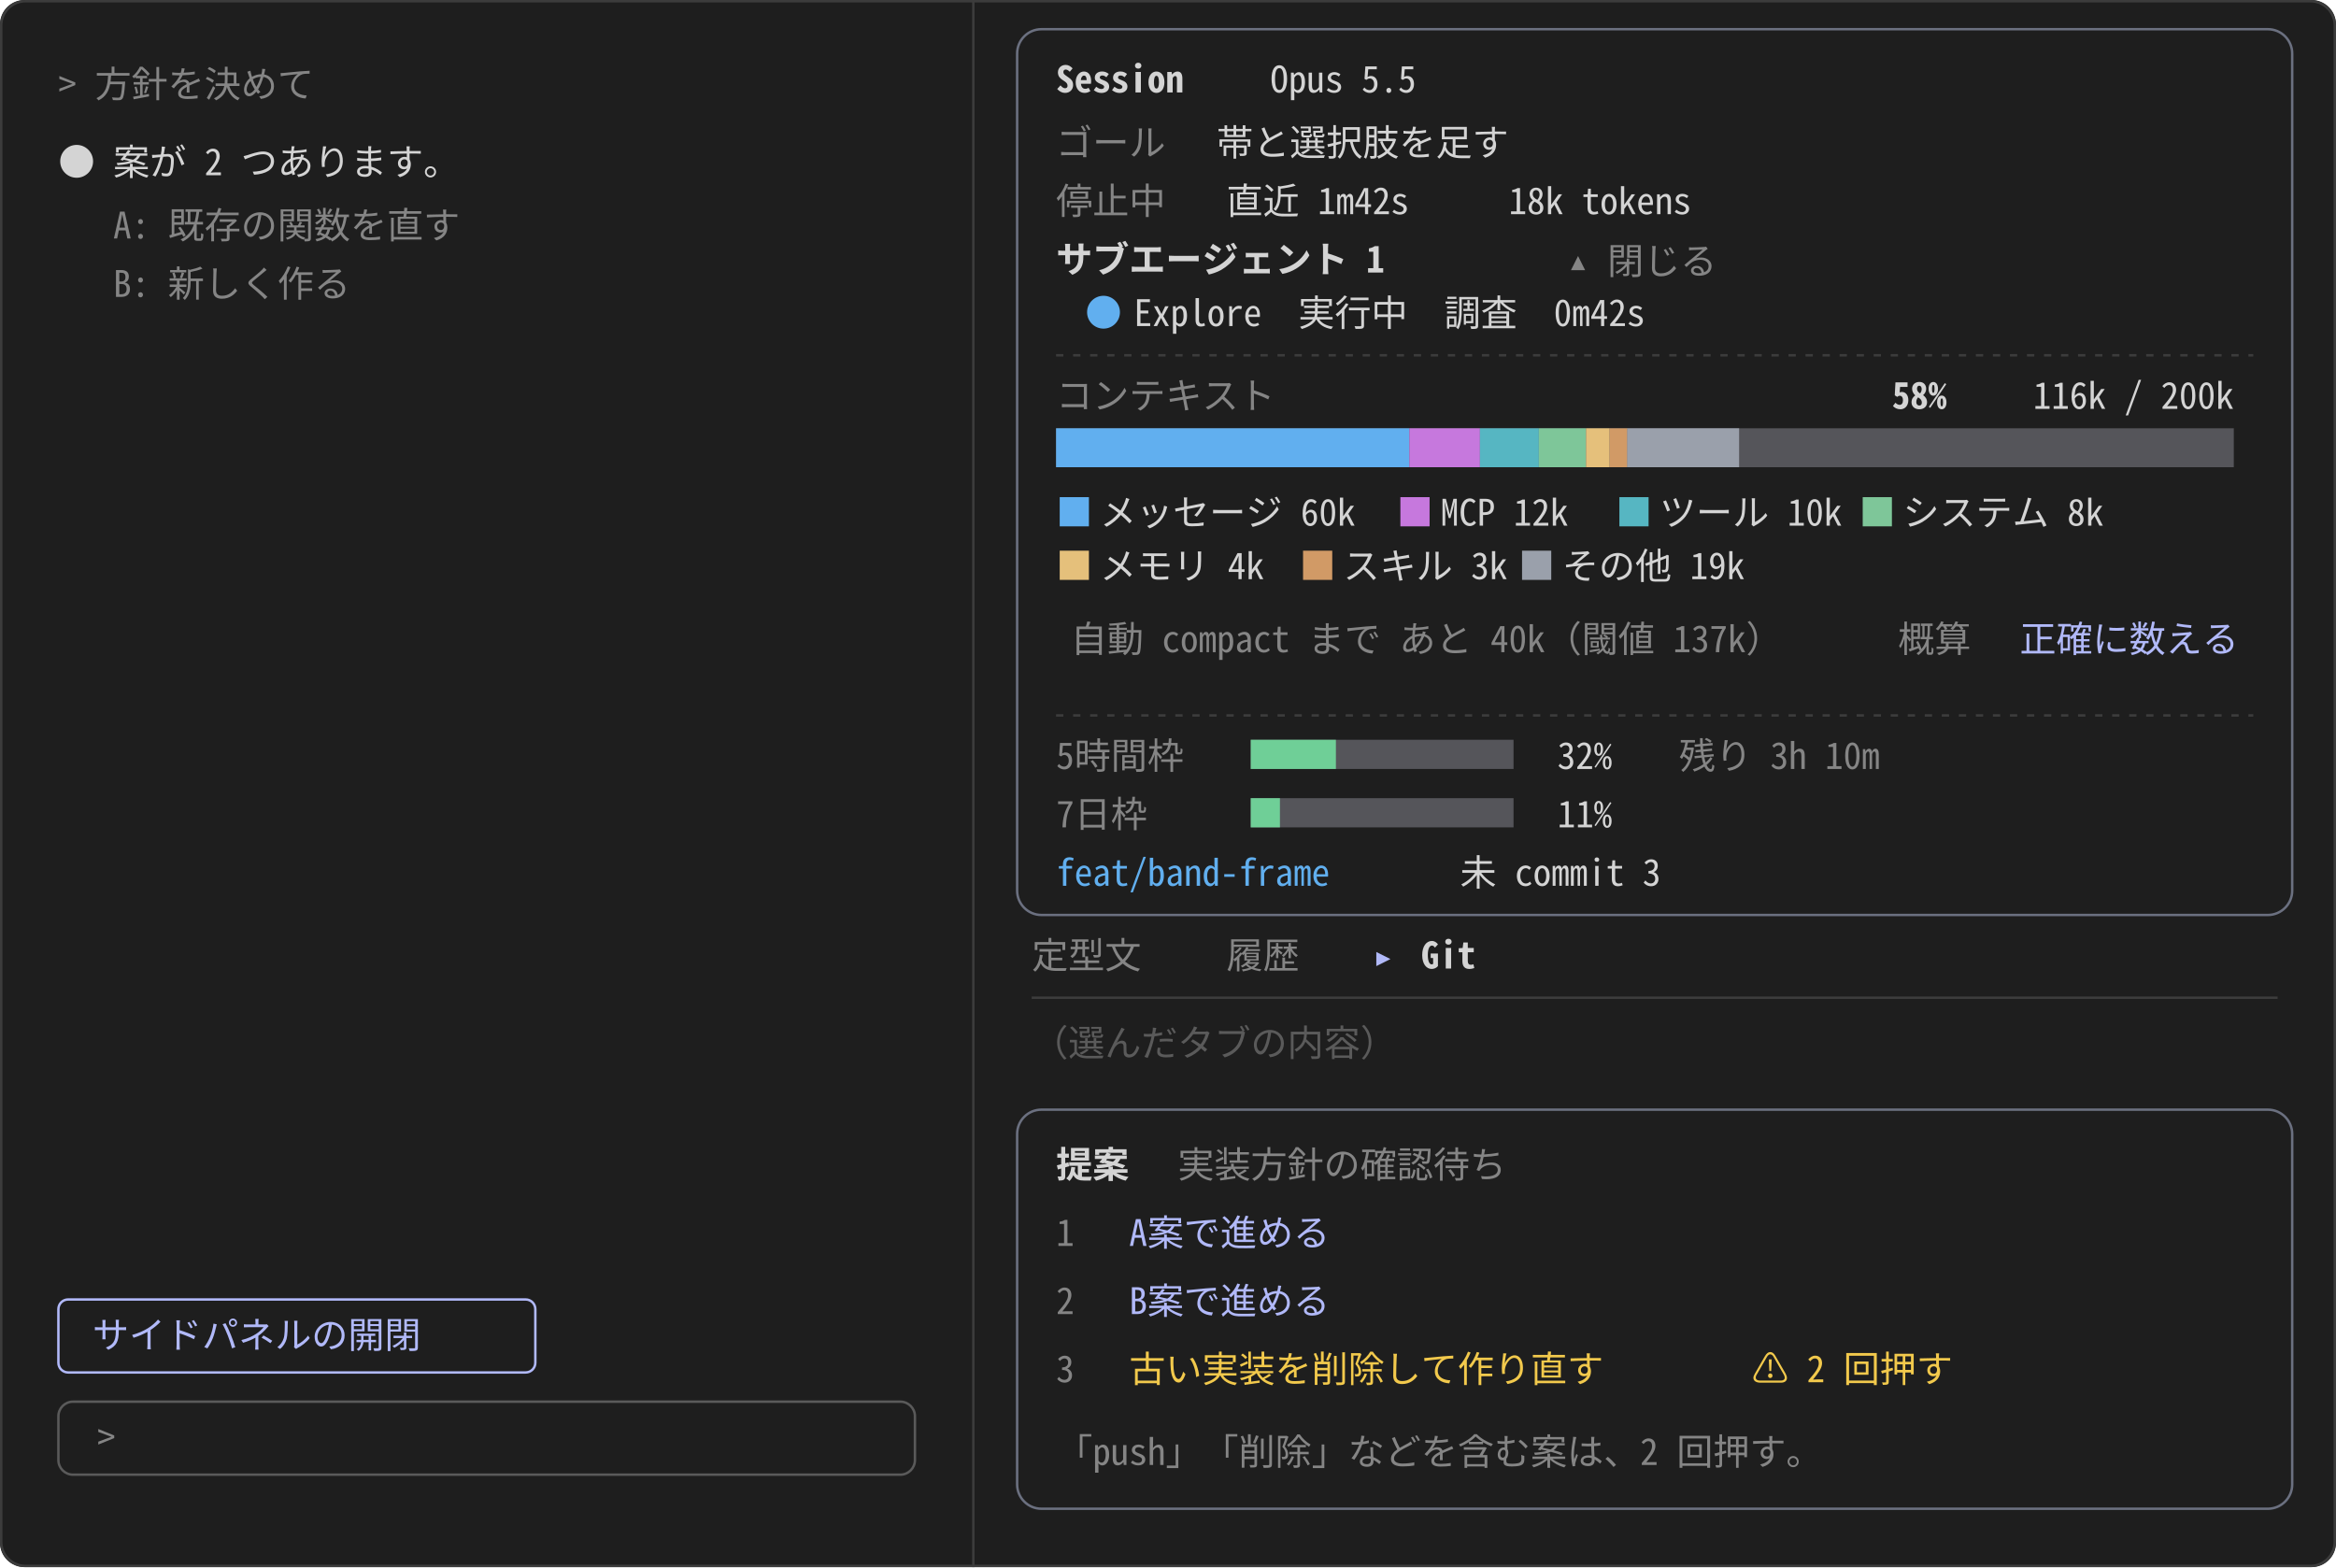
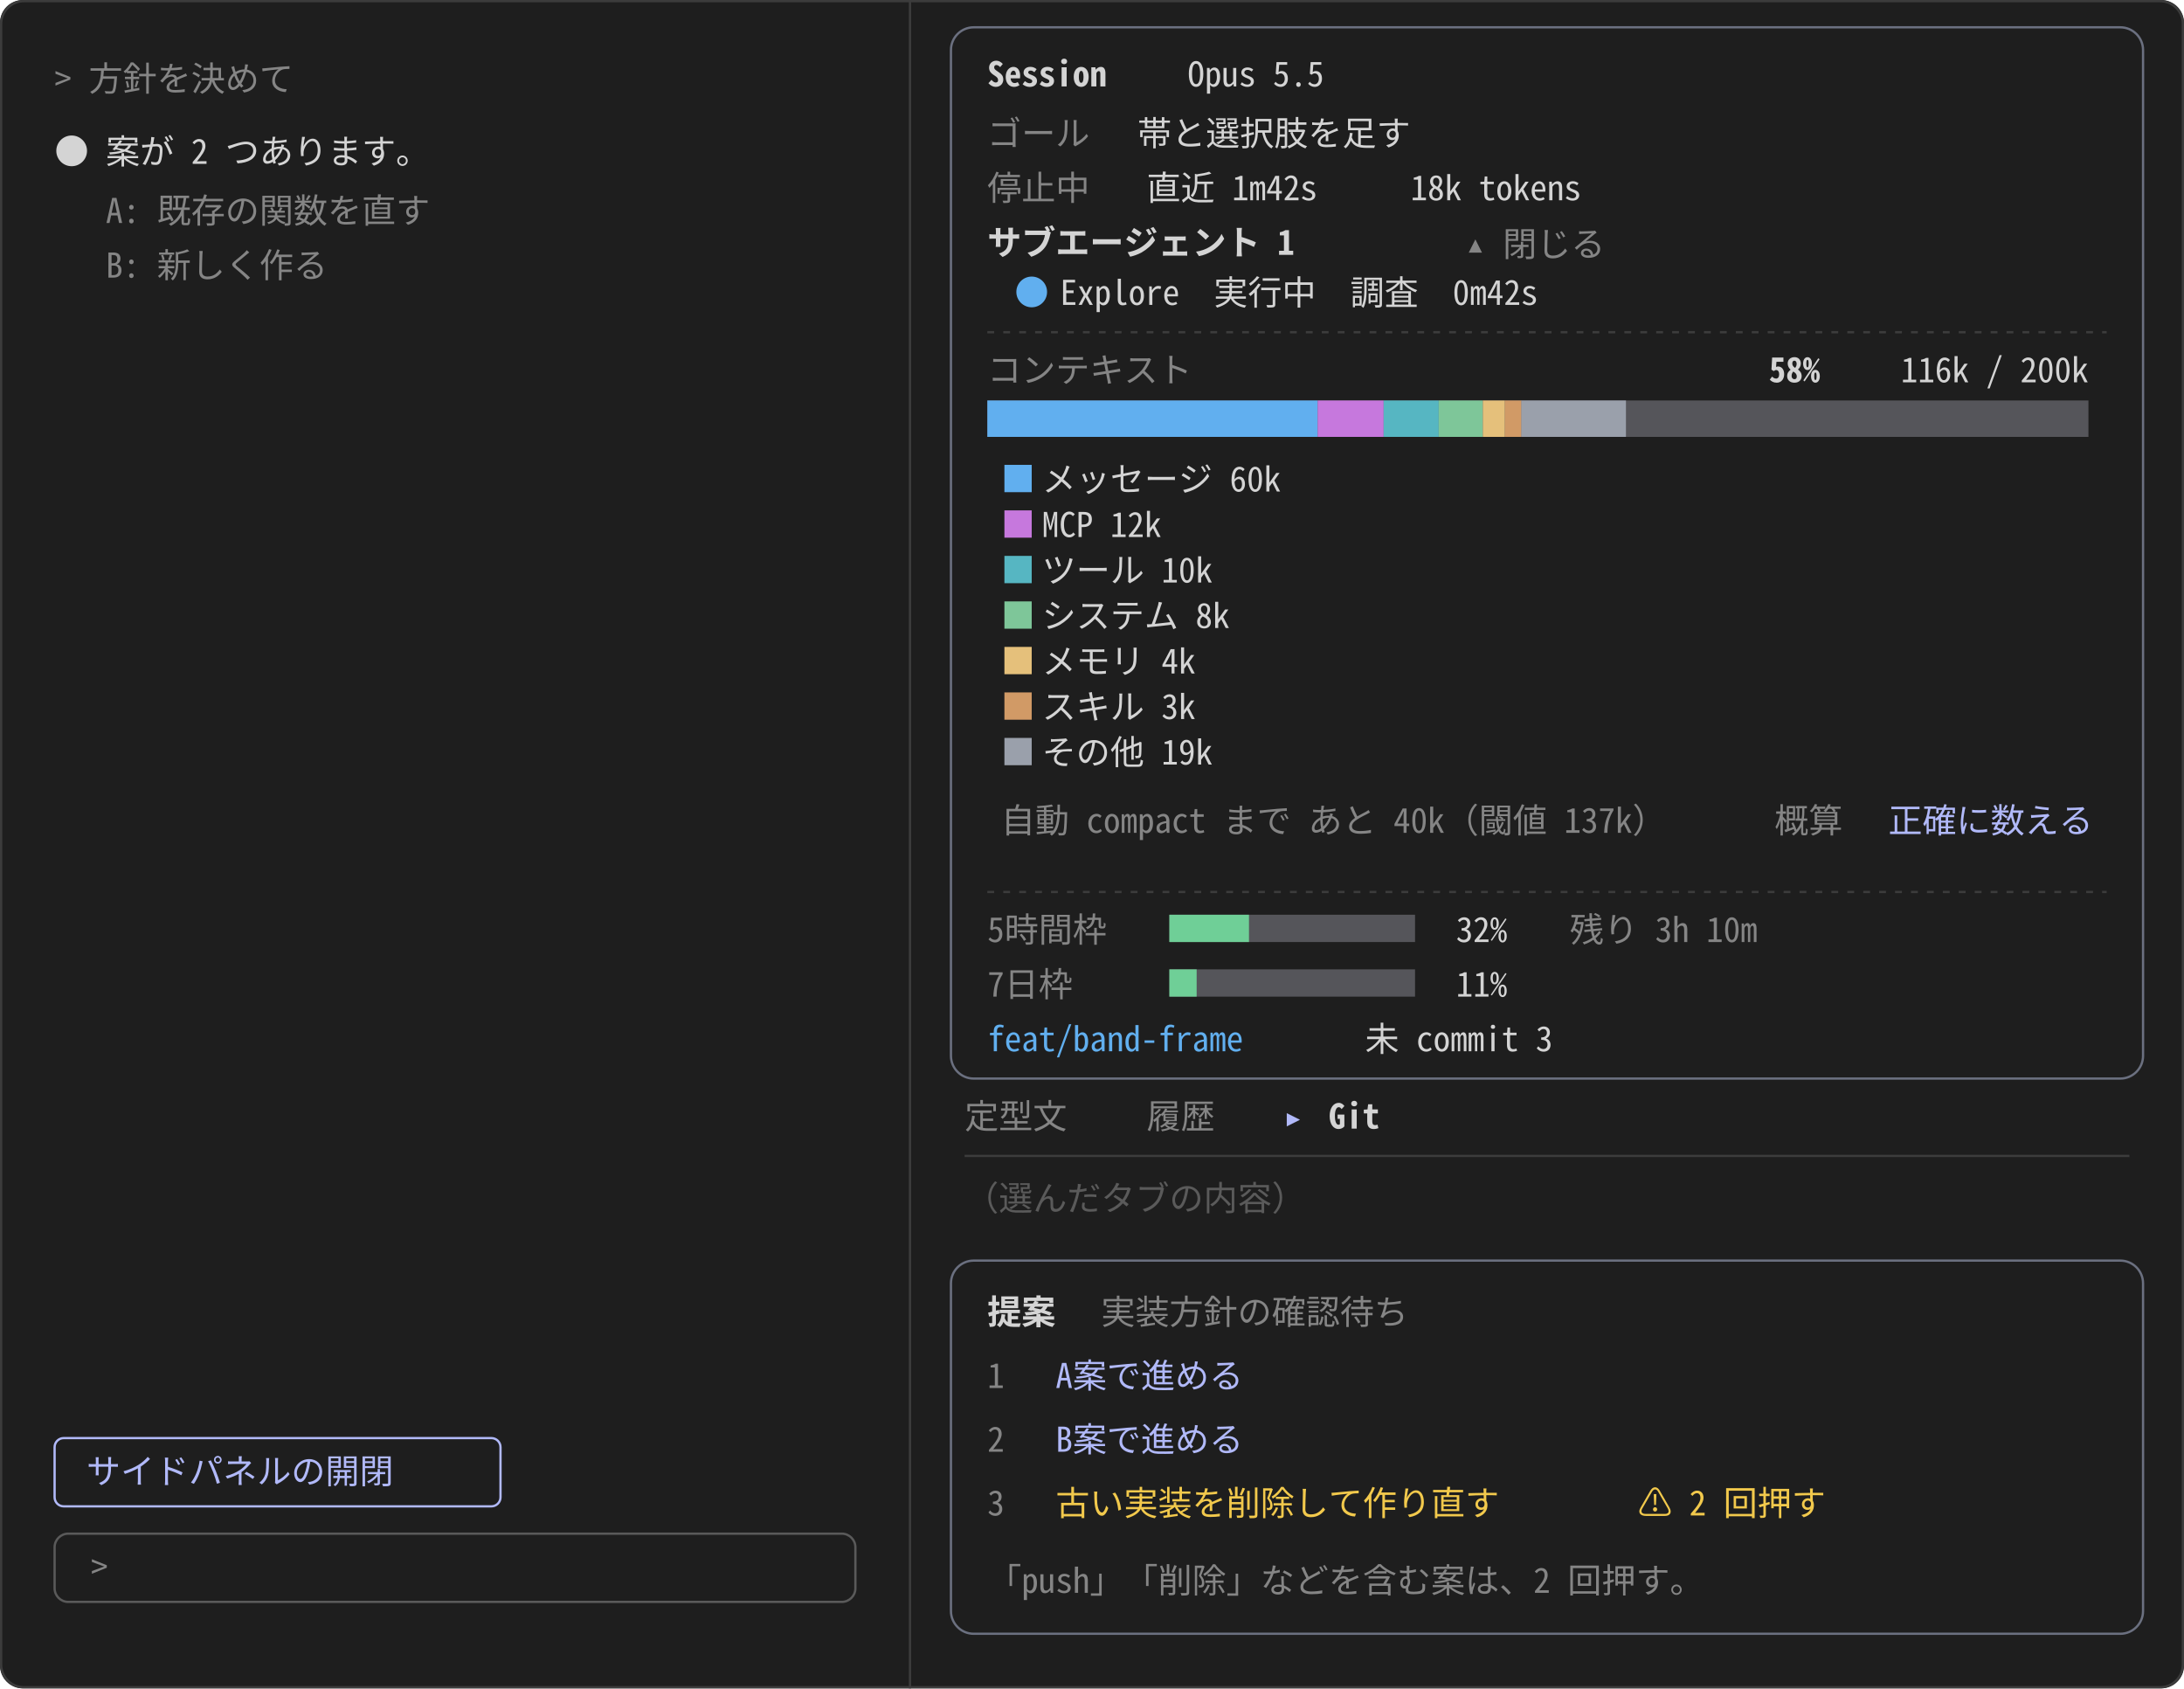
- <svg xmlns="http://www.w3.org/2000/svg" xml:space="preserve" viewBox="0 0 960 644" width="960" height="644" role="img" aria-labelledby="t d" font-family="Consolas, 'Cascadia Mono', 'Noto Sans Mono CJK JP', 'MS Gothic', monospace" font-size="15">
-   <rect x="0" y="0" width="960" height="644" rx="10" fill="#1e1e1e" />
-   <rect x="0.5" y="0.5" width="959" height="643" rx="10" fill="none" stroke="#3c3c3c" />
+ <svg xmlns="http://www.w3.org/2000/svg" xml:space="preserve" viewBox="0 0 960 742" width="960" height="742" role="img" aria-labelledby="t d" font-family="Consolas, 'Cascadia Mono', 'Noto Sans Mono CJK JP', 'MS Gothic', monospace" font-size="15">
+   <rect x="0" y="0" width="960" height="742" rx="10" fill="#1e1e1e" />
+   <rect x="0.5" y="0.5" width="959" height="741" rx="10" fill="none" stroke="#3c3c3c" />
  <text x="24" y="40" fill="#858585">&gt; 方針を決めて</text>
  <text x="24" y="72" fill="#d4d4d4">● 案が 2 つあります。</text>
  <text x="24" y="98" fill="#858585">   A: 既存の関数を直す</text>
  <text x="24" y="122" fill="#858585">   B: 新しく作る</text>
-   <rect x="24" y="534" width="196" height="30" rx="4" fill="none" stroke="#b1b9f9" />
-   <text x="38" y="554" fill="#b1b9f9">サイドパネルの開閉</text>
-   <rect x="24" y="576" width="352" height="30" rx="6" fill="none" stroke="#5a5a5a" />
-   <text x="40" y="596" fill="#858585">&gt;</text>
-   <line x1="400" y1="0" x2="400" y2="644" stroke="#3c3c3c" />
-   <rect x="418" y="12" width="524" height="364" rx="10" fill="none" stroke="#6b7080" />
+   <rect x="24" y="632" width="196" height="30" rx="4" fill="none" stroke="#b1b9f9" />
+   <text x="38" y="652" fill="#b1b9f9">サイドパネルの開閉</text>
+   <rect x="24" y="674" width="352" height="30" rx="6" fill="none" stroke="#5a5a5a" />
+   <text x="40" y="694" fill="#858585">&gt;</text>
+   <line x1="400" y1="0" x2="400" y2="742" stroke="#3c3c3c" />
+   <rect x="418" y="12" width="524" height="462" rx="10" fill="none" stroke="#6b7080" />
  <text x="434" y="38" fill="#d4d4d4" font-weight="bold">Session</text>
  <text x="522" y="38" fill="#d4d4d4">Opus 5.5</text>
  <text x="434" y="64" fill="#858585">ゴール</text>
  <text x="500" y="64" fill="#d4d4d4">帯と選択肢を足す</text>
  <text x="434" y="88" fill="#858585">停止中</text>
  <text x="504" y="88" fill="#d4d4d4">直近 1m42s</text>
  <text x="620" y="88" fill="#d4d4d4">18k tokens</text>
  <text x="434" y="112" fill="#d4d4d4" font-weight="bold">サブエージェント 1</text>
  <text x="644" y="112" fill="#858585">▴ 閉じる</text>
  <text x="446" y="134" fill="#61afef">●</text>
  <text x="466" y="134" fill="#d4d4d4">Explore  実行中  調査  0m42s</text>
  <line x1="434" y1="146" x2="926" y2="146" stroke="#3c3c3c" stroke-dasharray="3 4" />
  <text x="434" y="168" fill="#858585">コンテキスト</text>
  <text x="800" y="168" fill="#d4d4d4" font-weight="bold" text-anchor="end">58%</text>
  <text x="918" y="168" fill="#d4d4d4" text-anchor="end">116k / 200k</text>
  <rect x="434" y="176" width="484" height="16" fill="#55555a" />
  <rect x="434.0" y="176" width="145.2" height="16" fill="#61afef" />
  <rect x="579.2" y="176" width="29.0" height="16" fill="#c678dd" />
  <rect x="608.2" y="176" width="24.2" height="16" fill="#56b6c2" />
  <rect x="632.4" y="176" width="19.4" height="16" fill="#7ec699" />
  <rect x="651.8" y="176" width="9.7" height="16" fill="#e5c07b" />
  <rect x="661.5" y="176" width="7.3" height="16" fill="#d19a66" />
  <rect x="668.7" y="176" width="46.0" height="16" fill="#9aa0ab" />
-   <text x="434" y="216" fill="#61afef">■</text>
-   <text x="452" y="216" fill="#d4d4d4">メッセージ 60k</text>
-   <text x="574" y="216" fill="#c678dd">■</text>
-   <text x="592" y="216" fill="#d4d4d4">MCP 12k</text>
-   <text x="664" y="216" fill="#56b6c2">■</text>
-   <text x="682" y="216" fill="#d4d4d4">ツール 10k</text>
-   <text x="764" y="216" fill="#7ec699">■</text>
-   <text x="782" y="216" fill="#d4d4d4">システム 8k</text>
-   <text x="434" y="238" fill="#e5c07b">■</text>
-   <text x="452" y="238" fill="#d4d4d4">メモリ 4k</text>
-   <text x="534" y="238" fill="#d19a66">■</text>
-   <text x="552" y="238" fill="#d4d4d4">スキル 3k</text>
-   <text x="624" y="238" fill="#9aa0ab">■</text>
-   <text x="642" y="238" fill="#d4d4d4">その他 19k</text>
-   <text x="440" y="268" fill="#858585">自動 compact まで あと 40k（閾値 137k）</text>
-   <text x="780" y="268" fill="#858585">概算</text>
-   <text x="830" y="268" fill="#b1b9f9">正確に数える</text>
-   <line x1="434" y1="294" x2="926" y2="294" stroke="#3c3c3c" stroke-dasharray="3 4" />
-   <text x="434" y="316" fill="#858585">5時間枠</text>
-   <rect x="514" y="304" width="108" height="12" fill="#55555a" />
-   <rect x="514" y="304" width="35" height="12" fill="#6fcf97" />
-   <text x="640" y="316" fill="#d4d4d4">32%</text>
-   <text x="690" y="316" fill="#858585">残り 3h 10m</text>
-   <text x="434" y="340" fill="#858585">7日枠</text>
-   <rect x="514" y="328" width="108" height="12" fill="#55555a" />
-   <rect x="514" y="328" width="12" height="12" fill="#6fcf97" />
-   <text x="640" y="340" fill="#d4d4d4">11%</text>
-   <text x="434" y="364" fill="#61afef">feat/band-frame</text>
-   <text x="600" y="364" fill="#d4d4d4">未 commit 3</text>
-   <text x="424" y="398" fill="#858585">定型文</text>
-   <text x="504" y="398" fill="#858585">履歴</text>
-   <text x="564" y="398" fill="#b1b9f9">▸</text>
-   <text x="584" y="398" fill="#d4d4d4" font-weight="bold">Git</text>
-   <line x1="424" y1="410" x2="936" y2="410" stroke="#3c3c3c" />
-   <text x="424" y="434" fill="#5a5a5a">（選んだタブの内容）</text>
-   <rect x="418" y="456" width="524" height="164" rx="10" fill="none" stroke="#6b7080" />
-   <text x="434" y="484" fill="#d4d4d4" font-weight="bold">提案</text>
-   <text x="484" y="484" fill="#858585">実装方針の確認待ち</text>
-   <text x="434" y="512" fill="#858585">1</text>
-   <text x="464" y="512" fill="#b1b9f9">A案で進める</text>
-   <text x="434" y="540" fill="#858585">2</text>
-   <text x="464" y="540" fill="#b1b9f9">B案で進める</text>
-   <text x="434" y="568" fill="#858585">3</text>
-   <text x="464" y="568" fill="#f2c94c">古い実装を削除して作り直す</text>
-   <text x="720" y="568" fill="#f2c94c">⚠ 2 回押す</text>
-   <text x="434" y="602" fill="#858585">「push」「削除」などを含む案は、2 回押す。</text>
+   <text x="440" y="216" fill="#61afef">■</text>
+   <text x="458" y="216" fill="#d4d4d4">メッセージ 60k</text>
+   <text x="440" y="236" fill="#c678dd">■</text>
+   <text x="458" y="236" fill="#d4d4d4">MCP 12k</text>
+   <text x="440" y="256" fill="#56b6c2">■</text>
+   <text x="458" y="256" fill="#d4d4d4">ツール 10k</text>
+   <text x="440" y="276" fill="#7ec699">■</text>
+   <text x="458" y="276" fill="#d4d4d4">システム 8k</text>
+   <text x="440" y="296" fill="#e5c07b">■</text>
+   <text x="458" y="296" fill="#d4d4d4">メモリ 4k</text>
+   <text x="440" y="316" fill="#d19a66">■</text>
+   <text x="458" y="316" fill="#d4d4d4">スキル 3k</text>
+   <text x="440" y="336" fill="#9aa0ab">■</text>
+   <text x="458" y="336" fill="#d4d4d4">その他 19k</text>
+   <text x="440" y="366" fill="#858585">自動 compact まで あと 40k（閾値 137k）</text>
+   <text x="780" y="366" fill="#858585">概算</text>
+   <text x="830" y="366" fill="#b1b9f9">正確に数える</text>
+   <line x1="434" y1="392" x2="926" y2="392" stroke="#3c3c3c" stroke-dasharray="3 4" />
+   <text x="434" y="414" fill="#858585">5時間枠</text>
+   <rect x="514" y="402" width="108" height="12" fill="#55555a" />
+   <rect x="514" y="402" width="35" height="12" fill="#6fcf97" />
+   <text x="640" y="414" fill="#d4d4d4">32%</text>
+   <text x="690" y="414" fill="#858585">残り 3h 10m</text>
+   <text x="434" y="438" fill="#858585">7日枠</text>
+   <rect x="514" y="426" width="108" height="12" fill="#55555a" />
+   <rect x="514" y="426" width="12" height="12" fill="#6fcf97" />
+   <text x="640" y="438" fill="#d4d4d4">11%</text>
+   <text x="434" y="462" fill="#61afef">feat/band-frame</text>
+   <text x="600" y="462" fill="#d4d4d4">未 commit 3</text>
+   <text x="424" y="496" fill="#858585">定型文</text>
+   <text x="504" y="496" fill="#858585">履歴</text>
+   <text x="564" y="496" fill="#b1b9f9">▸</text>
+   <text x="584" y="496" fill="#d4d4d4" font-weight="bold">Git</text>
+   <line x1="424" y1="508" x2="936" y2="508" stroke="#3c3c3c" />
+   <text x="424" y="532" fill="#5a5a5a">（選んだタブの内容）</text>
+   <rect x="418" y="554" width="524" height="164" rx="10" fill="none" stroke="#6b7080" />
+   <text x="434" y="582" fill="#d4d4d4" font-weight="bold">提案</text>
+   <text x="484" y="582" fill="#858585">実装方針の確認待ち</text>
+   <text x="434" y="610" fill="#858585">1</text>
+   <text x="464" y="610" fill="#b1b9f9">A案で進める</text>
+   <text x="434" y="638" fill="#858585">2</text>
+   <text x="464" y="638" fill="#b1b9f9">B案で進める</text>
+   <text x="434" y="666" fill="#858585">3</text>
+   <text x="464" y="666" fill="#f2c94c">古い実装を削除して作り直す</text>
+   <text x="720" y="666" fill="#f2c94c">⚠ 2 回押す</text>
+   <text x="434" y="700" fill="#858585">「push」「削除」などを含む案は、2 回押す。</text>
</svg>
